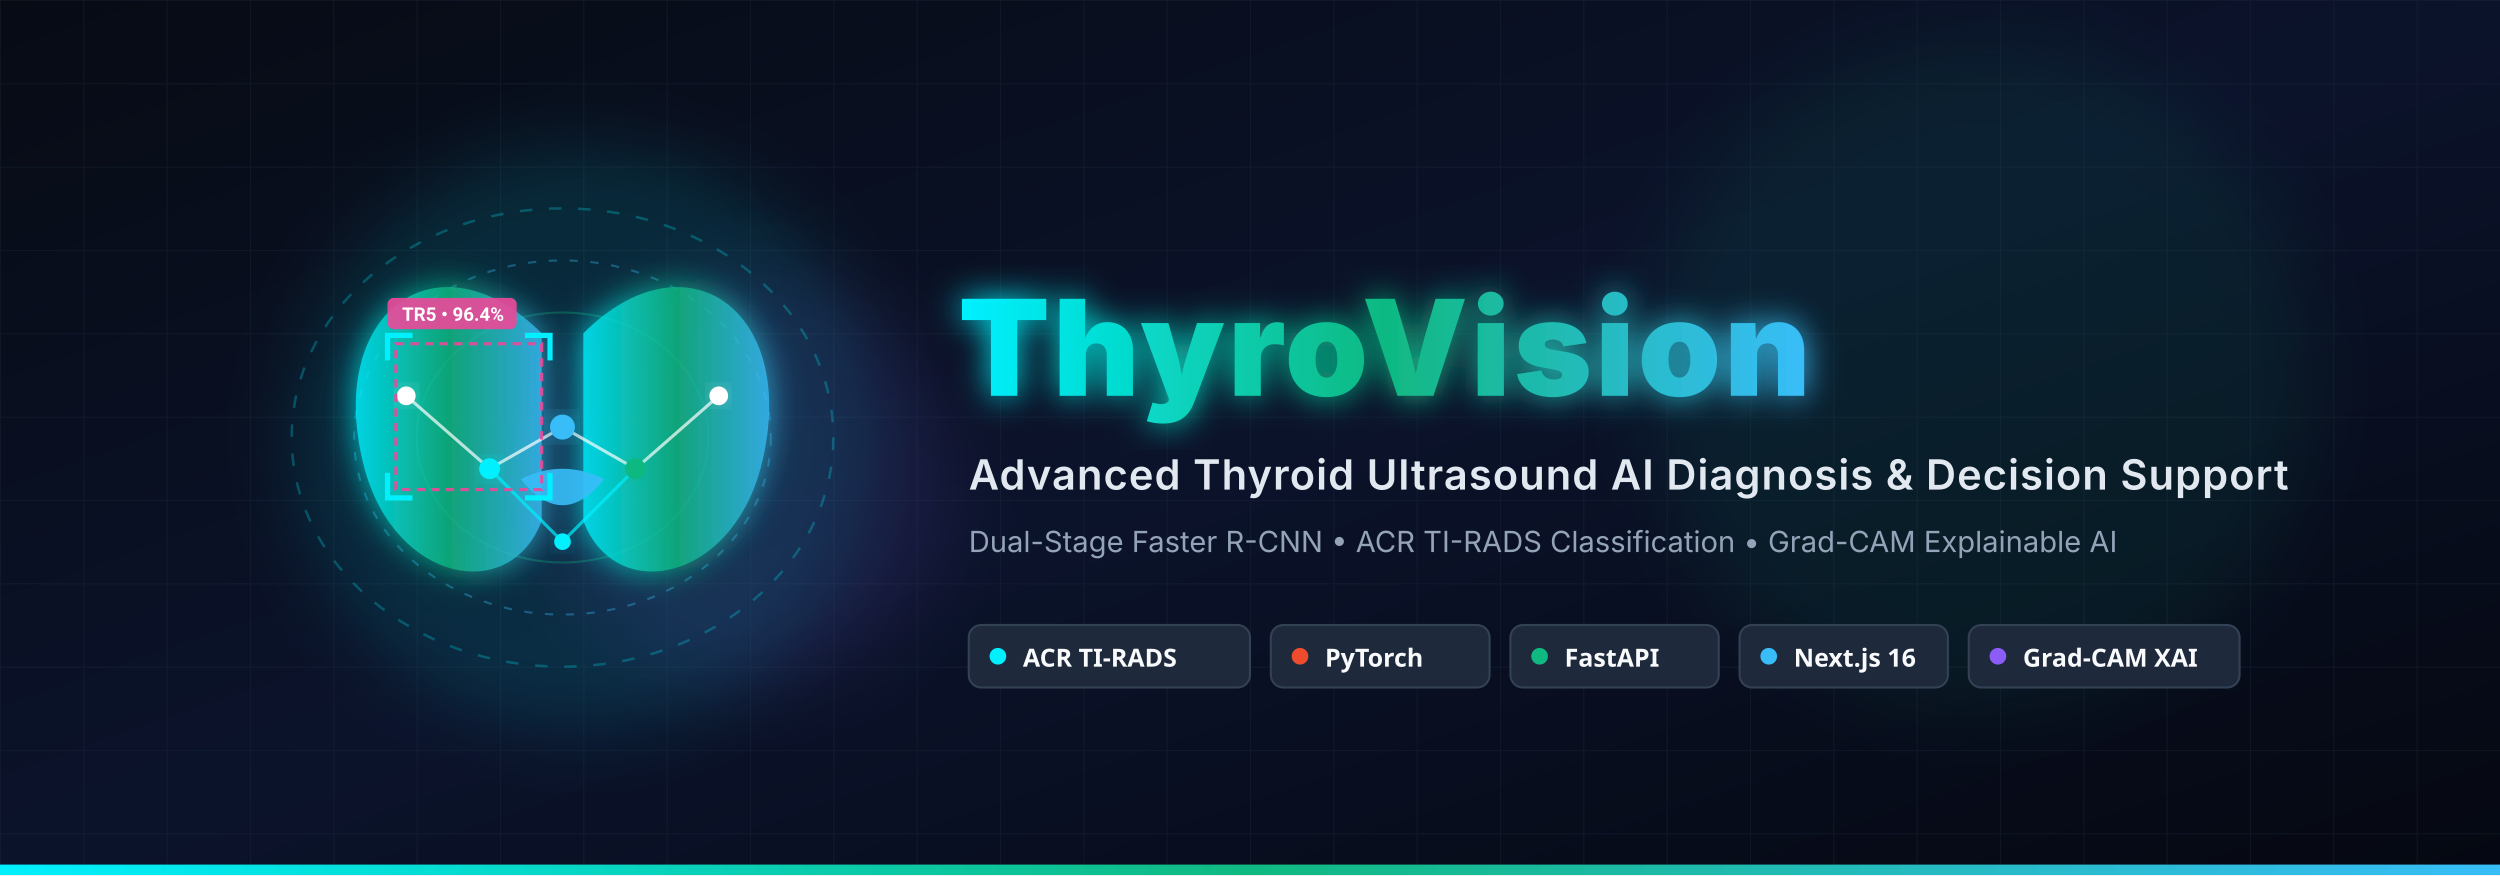
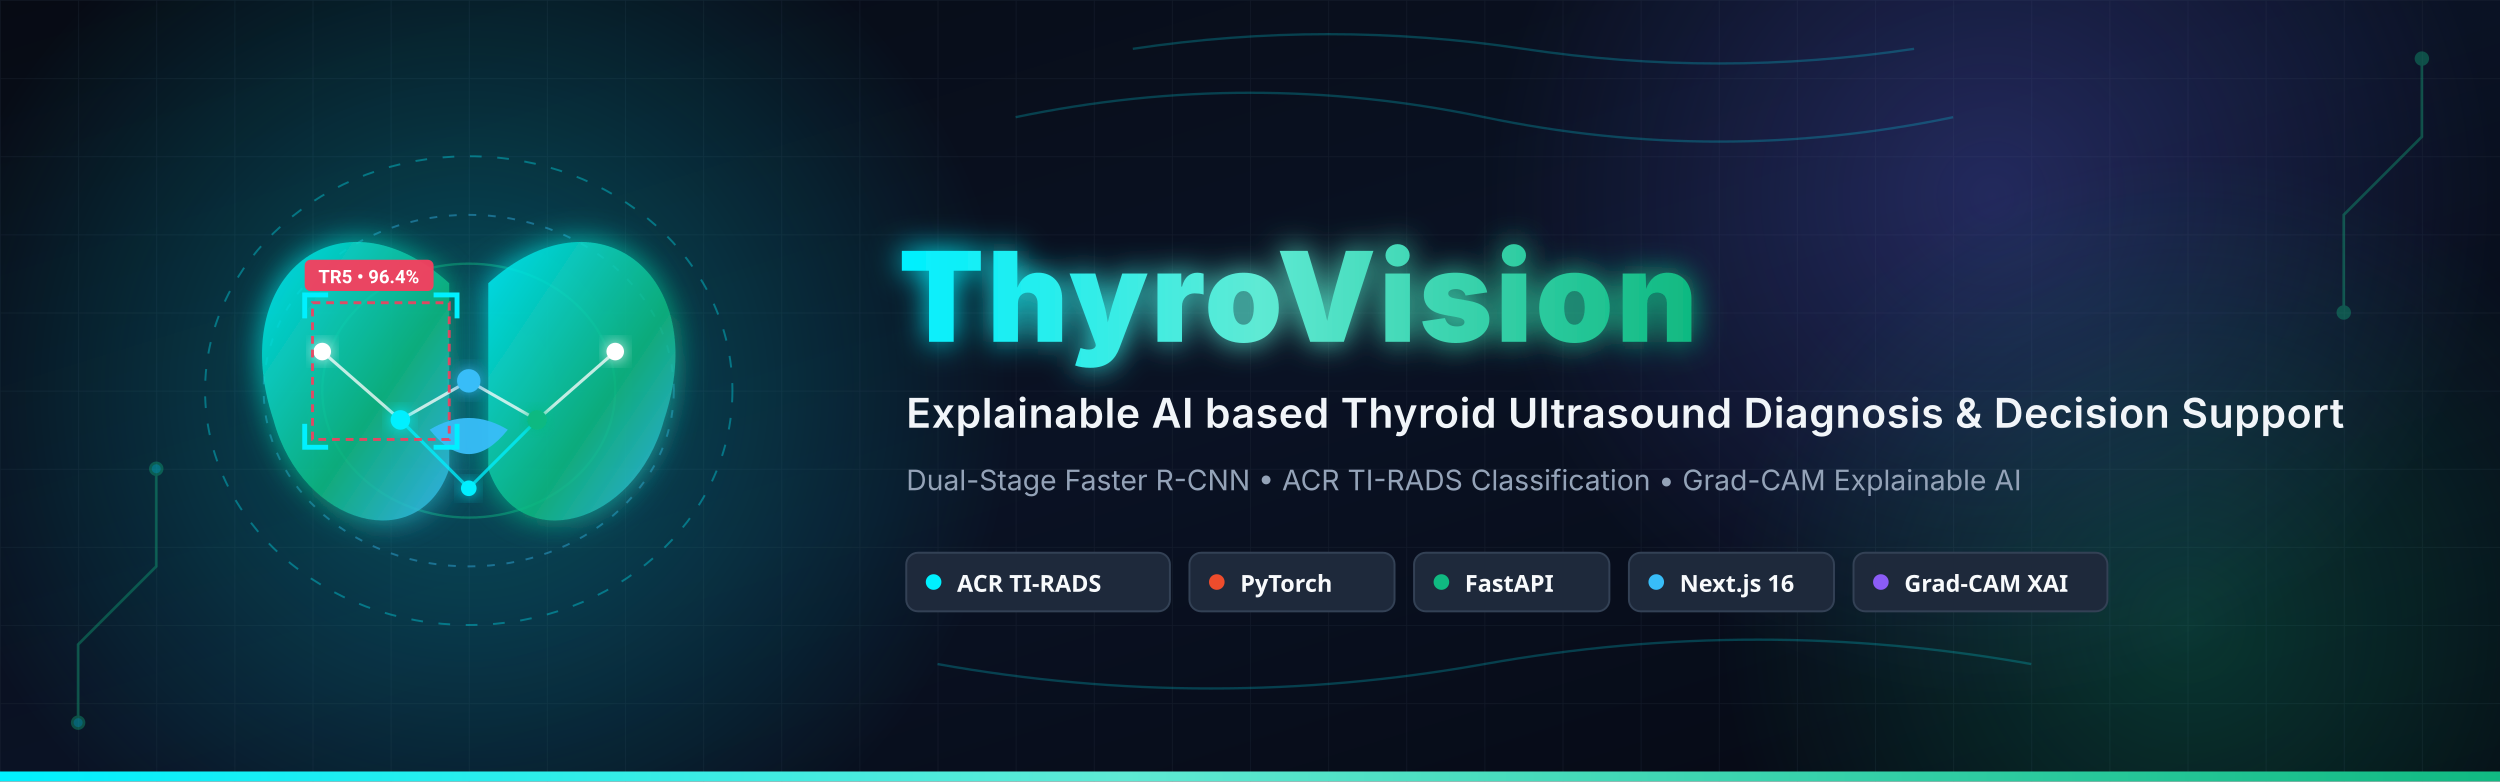
- <svg xmlns="http://www.w3.org/2000/svg" viewBox="0 0 1200 420" width="100%" height="100%">
+ <svg xmlns="http://www.w3.org/2000/svg" width="1280" height="400" viewBox="0 0 1280 400">
  <defs>
+     <radialGradient id="glowCyan" cx="50%" cy="50%" r="50%">
+       <stop offset="0%" stop-color="#00F0FF" stop-opacity="0.30" />
+       <stop offset="100%" stop-color="#00F0FF" stop-opacity="0" />
+     </radialGradient>
+     <radialGradient id="glowEmerald" cx="50%" cy="50%" r="50%">
+       <stop offset="0%" stop-color="#10B981" stop-opacity="0.25" />
+       <stop offset="100%" stop-color="#10B981" stop-opacity="0" />
+     </radialGradient>
+     <radialGradient id="glowIndigo" cx="50%" cy="50%" r="50%">
+       <stop offset="0%" stop-color="#6366F1" stop-opacity="0.28" />
+       <stop offset="100%" stop-color="#6366F1" stop-opacity="0" />
+     </radialGradient>
    <linearGradient id="bgGrad" x1="0%" y1="0%" x2="100%" y2="100%">
      <stop offset="0%" stop-color="#070B14" />
-       <stop offset="50%" stop-color="#0B132B" />
+       <stop offset="50%" stop-color="#0A1224" />
      <stop offset="100%" stop-color="#050811" />
    </linearGradient>
-     <linearGradient id="cyanEmerald" x1="0%" y1="0%" x2="100%" y2="0%">
+     <linearGradient id="titleGrad" x1="0%" y1="0%" x2="100%" y2="0%">
      <stop offset="0%" stop-color="#00F0FF" />
-       <stop offset="50%" stop-color="#10B981" />
+       <stop offset="45%" stop-color="#5EEAD4" />
+       <stop offset="100%" stop-color="#10B981" />
+     </linearGradient>
+     <linearGradient id="thyroidGrad" x1="0%" y1="0%" x2="100%" y2="100%">
+       <stop offset="0%" stop-color="#00F0FF" />
+       <stop offset="60%" stop-color="#10B981" />
      <stop offset="100%" stop-color="#38BDF8" />
    </linearGradient>
-     <linearGradient id="purplePink" x1="0%" y1="0%" x2="100%" y2="100%">
-       <stop offset="0%" stop-color="#8B5CF6" />
-       <stop offset="100%" stop-color="#EC4899" />
-     </linearGradient>
-     <filter id="glow" x="-20%" y="-20%" width="140%" height="140%">
+     <filter id="softGlow" x="-30%" y="-30%" width="160%" height="160%">
      <feGaussianBlur stdDeviation="8" result="blur" />
      <feMerge>
        <feMergeNode in="blur" />
        <feMergeNode in="SourceGraphic" />
      </feMerge>
    </filter>
-     <filter id="softGlow" x="-20%" y="-20%" width="140%" height="140%">
-       <feGaussianBlur stdDeviation="16" result="blur" />
+     <filter id="neonFilter" x="-40%" y="-40%" width="180%" height="180%">
+       <feGaussianBlur stdDeviation="4" result="coloredBlur" />
      <feMerge>
-         <feMergeNode in="blur" />
+         <feMergeNode in="coloredBlur" />
+         <feMergeNode in="SourceGraphic" />
      </feMerge>
    </filter>
    <pattern id="grid" width="40" height="40" patternUnits="userSpaceOnUse">
      <path d="M 40 0 L 0 0 0 40" fill="none" stroke="#1E293B" stroke-width="0.8" opacity="0.4" />
    </pattern>
  </defs>
-   <rect width="1200" height="420" fill="url(#bgGrad)" />
-   <rect width="1200" height="420" fill="url(#grid)" />
-   <circle cx="280" cy="210" r="140" fill="#00F0FF" opacity="0.12" filter="url(#softGlow)" />
-   <circle cx="360" cy="230" r="100" fill="#8B5CF6" opacity="0.1" filter="url(#softGlow)" />
-   <circle cx="950" cy="180" r="160" fill="#10B981" opacity="0.08" filter="url(#softGlow)" />
-   <g transform="translate(130, 70)">
-     <ellipse cx="140" cy="140" rx="130" ry="110" fill="none" stroke="#00F0FF" stroke-width="1.2" stroke-dasharray="6,8" opacity="0.25" />
-     <ellipse cx="140" cy="140" rx="100" ry="85" fill="none" stroke="#38BDF8" stroke-width="1" stroke-dasharray="4,6" opacity="0.35" />
-     <ellipse cx="140" cy="140" rx="70" ry="60" fill="none" stroke="#10B981" stroke-width="1" opacity="0.3" />
-     <path d="M 130 90 C 80 40, 25 80, 45 155 C 60 210, 115 220, 130 180 Z" fill="url(#cyanEmerald)" opacity="0.85" filter="url(#glow)" />
-     <path d="M 150 90 C 200 40, 255 80, 235 155 C 220 210, 165 220, 150 180 Z" fill="url(#cyanEmerald)" opacity="0.85" filter="url(#glow)" />
-     <path d="M 120 160 Q 140 185 160 160 Q 140 150 120 160 Z" fill="#38BDF8" opacity="0.9" />
-     <line x1="65" y1="120" x2="105" y2="155" stroke="#FFFFFF" stroke-width="1.5" opacity="0.7" />
-     <line x1="105" y1="155" x2="140" y2="135" stroke="#FFFFFF" stroke-width="1.5" opacity="0.7" />
-     <line x1="140" y1="135" x2="175" y2="155" stroke="#FFFFFF" stroke-width="1.5" opacity="0.7" />
-     <line x1="175" y1="155" x2="215" y2="120" stroke="#FFFFFF" stroke-width="1.5" opacity="0.7" />
-     <line x1="105" y1="155" x2="140" y2="190" stroke="#00F0FF" stroke-width="1.5" opacity="0.7" />
-     <line x1="175" y1="155" x2="140" y2="190" stroke="#00F0FF" stroke-width="1.5" opacity="0.7" />
-     <circle cx="65" cy="120" r="4.5" fill="#FFFFFF" filter="url(#glow)" />
-     <circle cx="105" cy="155" r="5" fill="#00F0FF" filter="url(#glow)" />
-     <circle cx="140" cy="135" r="6" fill="#38BDF8" filter="url(#glow)" />
-     <circle cx="175" cy="155" r="5" fill="#10B981" filter="url(#glow)" />
-     <circle cx="215" cy="120" r="4.5" fill="#FFFFFF" filter="url(#glow)" />
-     <circle cx="140" cy="190" r="4" fill="#00F0FF" filter="url(#glow)" />
+   <rect width="1280" height="400" fill="url(#bgGrad)" />
+   <rect width="1280" height="400" fill="url(#grid)" />
+   <circle cx="240" cy="200" r="280" fill="url(#glowCyan)" />
+   <circle cx="1020" cy="100" r="260" fill="url(#glowIndigo)" />
+   <circle cx="1120" cy="320" r="240" fill="url(#glowEmerald)" />
+   <g stroke="#00F0FF" stroke-width="1.2" fill="none" opacity="0.22">
+     <path d="M 520 60 Q 640 35 760 60 T 1000 60" />
+     <path d="M 480 340 Q 620 365 760 340 T 1040 340" />
+     <path d="M 580 25 Q 680 10 780 25 T 980 25" />
+   </g>
+   <g stroke="#10B981" stroke-width="1.4" fill="none" opacity="0.35">
+     <path d="M 1240 30 L 1240 70 L 1200 110 L 1200 160" />
+     <circle cx="1240" cy="30" r="3" fill="#10B981" />
+     <circle cx="1200" cy="160" r="3" fill="#10B981" />
+     <path d="M 40 370 L 40 330 L 80 290 L 80 240" />
+     <circle cx="40" cy="370" r="3" fill="#00F0FF" />
+     <circle cx="80" cy="240" r="3" fill="#00F0FF" />
+   </g>
+   <g transform="translate(100, 60)">
+     <ellipse cx="140" cy="140" rx="135" ry="120" fill="none" stroke="#00F0FF" stroke-width="1" stroke-dasharray="6,8" opacity="0.35" />
+     <ellipse cx="140" cy="140" rx="105" ry="90" fill="none" stroke="#38BDF8" stroke-width="1" stroke-dasharray="4,6" opacity="0.4" />
+     <ellipse cx="140" cy="140" rx="75" ry="65" fill="none" stroke="#10B981" stroke-width="1.2" opacity="0.45" />
+     <path d="M 130 85 C 75 35, 15 80, 40 155 C 55 210, 115 225, 130 180 Z" fill="url(#thyroidGrad)" opacity="0.88" filter="url(#softGlow)" />
+     <path d="M 150 85 C 205 35, 265 80, 240 155 C 225 210, 165 225, 150 180 Z" fill="url(#thyroidGrad)" opacity="0.88" filter="url(#softGlow)" />
+     <path d="M 120 160 Q 140 185 160 160 Q 140 148 120 160 Z" fill="#38BDF8" opacity="0.95" />
+     <g stroke="#FFFFFF" stroke-width="1.6" opacity="0.75">
+       <line x1="65" y1="120" x2="105" y2="155" />
+       <line x1="105" y1="155" x2="140" y2="135" />
+       <line x1="140" y1="135" x2="175" y2="155" />
+       <line x1="175" y1="155" x2="215" y2="120" />
+       <line x1="105" y1="155" x2="140" y2="190" stroke="#00F0FF" />
+       <line x1="175" y1="155" x2="140" y2="190" stroke="#00F0FF" />
+     </g>
+     <circle cx="65" cy="120" r="4.5" fill="#FFFFFF" filter="url(#neonFilter)" />
+     <circle cx="105" cy="155" r="5" fill="#00F0FF" filter="url(#neonFilter)" />
+     <circle cx="140" cy="135" r="6" fill="#38BDF8" filter="url(#neonFilter)" />
+     <circle cx="175" cy="155" r="5" fill="#10B981" filter="url(#neonFilter)" />
+     <circle cx="215" cy="120" r="4.5" fill="#FFFFFF" filter="url(#neonFilter)" />
+     <circle cx="140" cy="190" r="4" fill="#00F0FF" filter="url(#neonFilter)" />
    <g transform="translate(60, 95)">
-       <rect x="0" y="0" width="70" height="70" fill="none" stroke="#EC4899" stroke-width="1.5" stroke-dasharray="4,3" opacity="0.9" />
+       <rect x="0" y="0" width="70" height="70" fill="none" stroke="#F43F5E" stroke-width="1.5" stroke-dasharray="4,3" opacity="0.9" />
      <path d="M -4 8 L -4 -4 L 8 -4" fill="none" stroke="#00F0FF" stroke-width="2.5" />
      <path d="M 62 -4 L 74 -4 L 74 8" fill="none" stroke="#00F0FF" stroke-width="2.5" />
      <path d="M -4 62 L -4 74 L 8 74" fill="none" stroke="#00F0FF" stroke-width="2.5" />
      <path d="M 62 74 L 74 74 L 74 62" fill="none" stroke="#00F0FF" stroke-width="2.5" />
-       <rect x="-4" y="-22" width="62" height="15" rx="3" fill="#EC4899" opacity="0.9" />
-       <text x="3" y="-11" fill="#FFFFFF" font-family="-apple-system, BlinkMacSystemFont, 'Segoe UI', Roboto, sans-serif" font-size="9" font-weight="700">TR5 • 96.4%</text>
+       <rect x="-4" y="-22" width="66" height="16" rx="3" fill="#F43F5E" opacity="0.95" />
+       <text x="3" y="-10" fill="#FFFFFF" font-family="-apple-system, BlinkMacSystemFont, 'Segoe UI', Roboto, sans-serif" font-size="9.5" font-weight="700">TR5 • 96.4%</text>
    </g>
  </g>
-   <g transform="translate(460, 130)">
-     <text x="0" y="60" fill="url(#cyanEmerald)" font-family="-apple-system, BlinkMacSystemFont, 'Segoe UI', Inter, Roboto, sans-serif" font-size="64" font-weight="900" letter-spacing="1.5" filter="url(#glow)">
+   <g transform="translate(460, 115)">
+     <text x="0" y="60" fill="url(#titleGrad)" font-family="-apple-system, BlinkMacSystemFont, 'Segoe UI', Inter, Roboto, sans-serif" font-size="64" font-weight="900" letter-spacing="1.5" filter="url(#softGlow)">
      ThyroVision
    </text>
-     <text x="5" y="105" fill="#E2E8F0" font-family="-apple-system, BlinkMacSystemFont, 'Segoe UI', Inter, Roboto, sans-serif" font-size="20" font-weight="600" letter-spacing="0.5">
-       Advanced Thyroid Ultrasound AI Diagnosis &amp; Decision Support
+     <text x="4" y="104" fill="#F1F5F9" font-family="-apple-system, BlinkMacSystemFont, 'Segoe UI', Inter, Roboto, sans-serif" font-size="21" font-weight="600" letter-spacing="0.3">
+     Explainable AI based Thyroid Ultrasound Diagnosis &amp; Decision Support
    </text>
-     <text x="5" y="135" fill="#94A3B8" font-family="-apple-system, BlinkMacSystemFont, 'Segoe UI', Inter, Roboto, sans-serif" font-size="14" font-weight="400">
+     <text x="4" y="136" fill="#94A3B8" font-family="-apple-system, BlinkMacSystemFont, 'Segoe UI', Inter, Roboto, sans-serif" font-size="14.5" font-weight="400">
      Dual-Stage Faster R-CNN • ACR TI-RADS Classification • Grad-CAM Explainable AI
    </text>
-     <g transform="translate(5, 170)">
+     <g transform="translate(4, 168)">
      <rect x="0" y="0" width="135" height="30" rx="6" fill="#1E293B" stroke="#334155" stroke-width="1" />
      <circle cx="14" cy="15" r="4" fill="#00F0FF" />
      <text x="26" y="20" fill="#F8FAFC" font-family="sans-serif" font-size="12" font-weight="600">ACR TI-RADS</text>
      <rect x="145" y="0" width="105" height="30" rx="6" fill="#1E293B" stroke="#334155" stroke-width="1" />
      <circle cx="159" cy="15" r="4" fill="#EE4C2C" />
      <text x="171" y="20" fill="#F8FAFC" font-family="sans-serif" font-size="12" font-weight="600">PyTorch</text>
      <rect x="260" y="0" width="100" height="30" rx="6" fill="#1E293B" stroke="#334155" stroke-width="1" />
      <circle cx="274" cy="15" r="4" fill="#10B981" />
      <text x="286" y="20" fill="#F8FAFC" font-family="sans-serif" font-size="12" font-weight="600">FastAPI</text>
-       <rect x="370" y="0" width="100" height="30" rx="6" fill="#1E293B" stroke="#334155" stroke-width="1" />
+       <rect x="370" y="0" width="105" height="30" rx="6" fill="#1E293B" stroke="#334155" stroke-width="1" />
      <circle cx="384" cy="15" r="4" fill="#38BDF8" />
      <text x="396" y="20" fill="#F8FAFC" font-family="sans-serif" font-size="12" font-weight="600">Next.js 16</text>
-       <rect x="480" y="0" width="130" height="30" rx="6" fill="#1E293B" stroke="#334155" stroke-width="1" />
-       <circle cx="494" cy="15" r="4" fill="#8B5CF6" />
-       <text x="506" y="20" fill="#F8FAFC" font-family="sans-serif" font-size="12" font-weight="600">Grad-CAM XAI</text>
+       <rect x="485" y="0" width="130" height="30" rx="6" fill="#1E293B" stroke="#334155" stroke-width="1" />
+       <circle cx="499" cy="15" r="4" fill="#8B5CF6" />
+       <text x="511" y="20" fill="#F8FAFC" font-family="sans-serif" font-size="12" font-weight="600">Grad-CAM XAI</text>
    </g>
  </g>
-   <rect x="0" y="415" width="1200" height="5" fill="url(#cyanEmerald)" />
+   <rect x="0" y="395" width="1280" height="5" fill="url(#titleGrad)" />
</svg>
